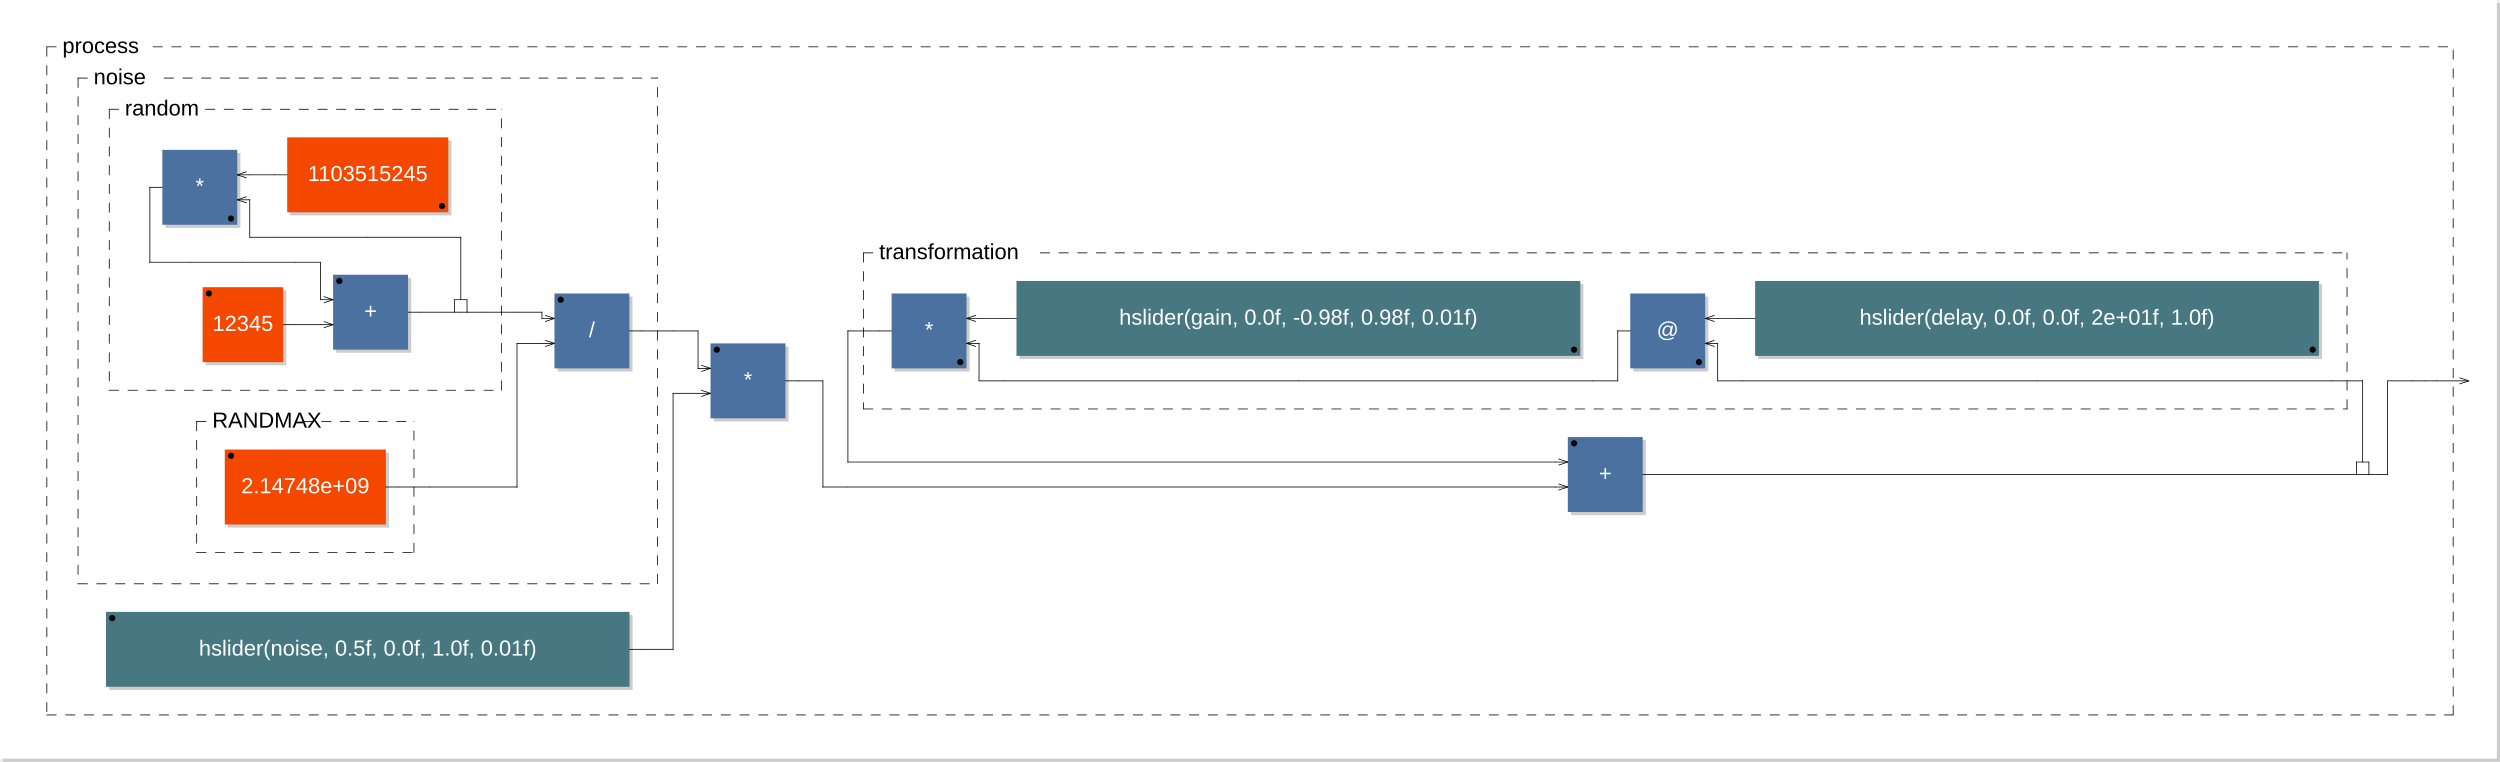
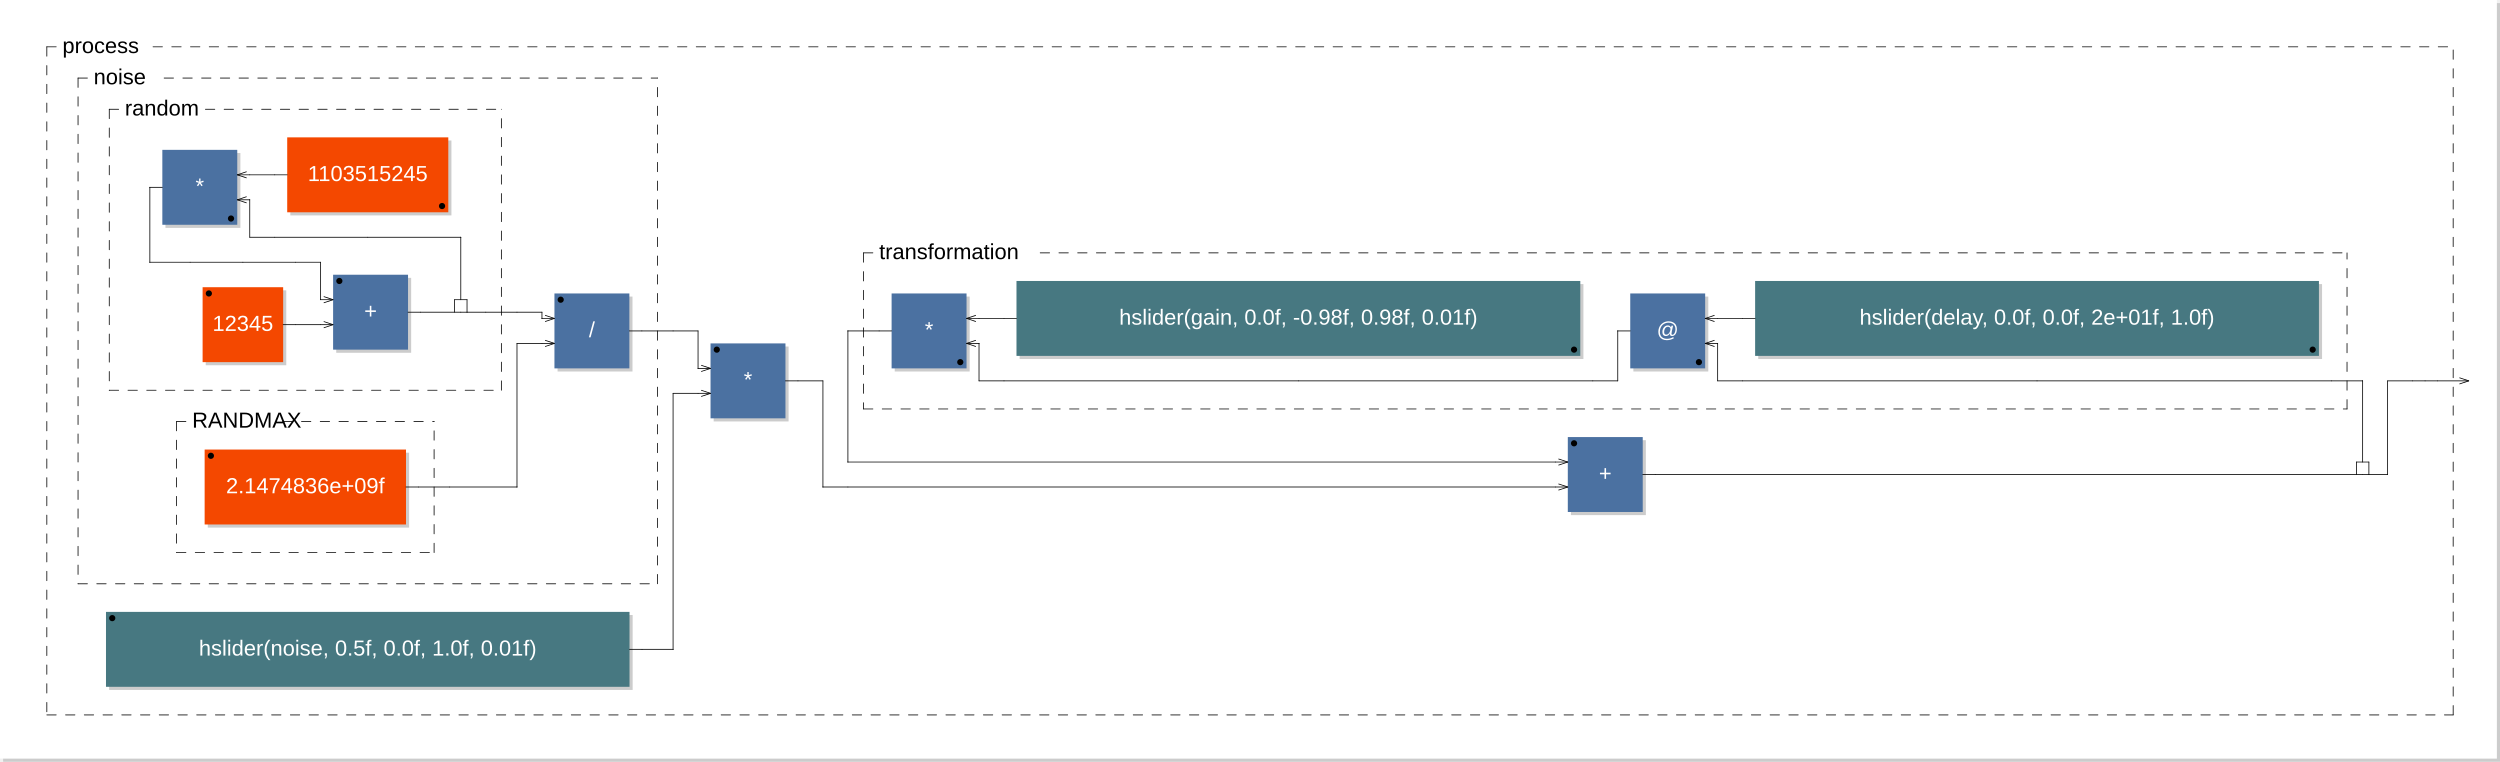
<svg xmlns="http://www.w3.org/2000/svg" viewBox="0 0 800.8 244" width="400.4mm" height="122mm" version="1.1">
  <rect x="1" y="1" width="799.8" height="243" rx="0" ry="0" style="stroke:none;fill:#cccccc;" />
  <rect x="0" y="0" width="799.8" height="243" rx="0" ry="0" style="stroke:none;fill:#ffffff;" />
  <text x="10" y="7" font-family="Arial" font-size="7" />
  <rect x="65.9" y="93" width="25.8" height="24" rx="0" ry="0" style="stroke:none;fill:#cccccc;" />
  <rect x="64.9" y="92" width="25.8" height="24" rx="0" ry="0" style="stroke:none;fill:#f44800;" />
  <text x="77.8" y="106" font-family="Arial" font-size="7" text-anchor="middle" fill="#FFFFFF">12345</text>
  <circle cx="66.9" cy="94" r="1" />
  <rect x="107.7" y="89" width="24" height="24" rx="0" ry="0" style="stroke:none;fill:#cccccc;" />
  <rect x="106.7" y="88" width="24" height="24" rx="0" ry="0" style="stroke:none;fill:#4B71A1;" />
  <text x="118.7" y="102" font-family="Arial" font-size="7" text-anchor="middle" fill="#FFFFFF">+</text>
  <circle cx="108.7" cy="90" r="1" />
  <line x1="103.7" y1="95" x2="106.7" y2="96" transform="rotate(0,106.7,96)" style="stroke: black; stroke-width:0.25;" />
  <line x1="103.7" y1="97" x2="106.7" y2="96" transform="rotate(0,106.7,96)" style="stroke: black; stroke-width:0.25;" />
  <line x1="103.7" y1="103" x2="106.7" y2="104" transform="rotate(0,106.7,104)" style="stroke: black; stroke-width:0.25;" />
  <line x1="103.7" y1="105" x2="106.7" y2="104" transform="rotate(0,106.7,104)" style="stroke: black; stroke-width:0.25;" />
  <rect x="93" y="45" width="51.6" height="24" rx="0" ry="0" style="stroke:none;fill:#cccccc;" />
  <rect x="92" y="44" width="51.6" height="24" rx="0" ry="0" style="stroke:none;fill:#f44800;" />
  <text x="117.8" y="58" font-family="Arial" font-size="7" text-anchor="middle" fill="#FFFFFF">1103515245</text>
  <circle cx="141.6" cy="66" r="1" />
  <rect x="53" y="49" width="24" height="24" rx="0" ry="0" style="stroke:none;fill:#cccccc;" />
  <rect x="52" y="48" width="24" height="24" rx="0" ry="0" style="stroke:none;fill:#4B71A1;" />
  <text x="64" y="62" font-family="Arial" font-size="7" text-anchor="middle" fill="#FFFFFF">*</text>
  <circle cx="74" cy="70" r="1" />
  <line x1="79" y1="63" x2="76" y2="64" transform="rotate(0,76,64)" style="stroke: black; stroke-width:0.25;" />
  <line x1="79" y1="65" x2="76" y2="64" transform="rotate(0,76,64)" style="stroke: black; stroke-width:0.25;" />
  <line x1="79" y1="55" x2="76" y2="56" transform="rotate(0,76,56)" style="stroke: black; stroke-width:0.25;" />
  <line x1="79" y1="57" x2="76" y2="56" transform="rotate(0,76,56)" style="stroke: black; stroke-width:0.25;" />
  <line x1="145.6" y1="100" x2="145.6" y2="96" style="stroke:black; stroke-linecap:round; stroke-width:0.25;" />
  <line x1="145.6" y1="96" x2="149.6" y2="96" style="stroke:black; stroke-linecap:round; stroke-width:0.25;" />
  <line x1="149.6" y1="96" x2="149.6" y2="100" style="stroke:black; stroke-linecap:round; stroke-width:0.25;" />
  <line x1="35" y1="35" x2="35" y2="125" style="stroke: black; stroke-linecap:round; stroke-width:0.25; stroke-dasharray:3,3;" />
  <line x1="35" y1="125" x2="160.6" y2="125" style="stroke: black; stroke-linecap:round; stroke-width:0.25; stroke-dasharray:3,3;" />
  <line x1="160.6" y1="125" x2="160.6" y2="35" style="stroke: black; stroke-linecap:round; stroke-width:0.25; stroke-dasharray:3,3;" />
  <line x1="35" y1="35" x2="40" y2="35" style="stroke: black; stroke-linecap:round; stroke-width:0.25; stroke-dasharray:3,3;" />
  <line x1="65.8" y1="35" x2="160.6" y2="35" style="stroke: black; stroke-linecap:round; stroke-width:0.25; stroke-dasharray:3,3;" />
  <text x="40" y="37" font-family="Arial" font-size="7">random</text>
-   <rect x="73" y="145" width="51.6" height="24" rx="0" ry="0" style="stroke:none;fill:#cccccc;" />
-   <rect x="72" y="144" width="51.6" height="24" rx="0" ry="0" style="stroke:none;fill:#f44800;" />
-   <text x="97.8" y="158" font-family="Arial" font-size="7" text-anchor="middle" fill="#FFFFFF">2.14748e+09</text>
-   <circle cx="74" cy="146" r="1" />
-   <line x1="63" y1="135" x2="63" y2="177" style="stroke: black; stroke-linecap:round; stroke-width:0.25; stroke-dasharray:3,3;" />
-   <line x1="63" y1="177" x2="132.6" y2="177" style="stroke: black; stroke-linecap:round; stroke-width:0.25; stroke-dasharray:3,3;" />
-   <line x1="132.6" y1="177" x2="132.6" y2="135" style="stroke: black; stroke-linecap:round; stroke-width:0.25; stroke-dasharray:3,3;" />
-   <line x1="63" y1="135" x2="68" y2="135" style="stroke: black; stroke-linecap:round; stroke-width:0.25; stroke-dasharray:3,3;" />
-   <line x1="97.025" y1="135" x2="132.6" y2="135" style="stroke: black; stroke-linecap:round; stroke-width:0.25; stroke-dasharray:3,3;" />
-   <text x="68" y="137" font-family="Arial" font-size="7">RANDMAX</text>
+   <rect x="66.55" y="145" width="64.5" height="24" rx="0" ry="0" style="stroke:none;fill:#cccccc;" />
+   <rect x="65.55" y="144" width="64.5" height="24" rx="0" ry="0" style="stroke:none;fill:#f44800;" />
+   <text x="97.8" y="158" font-family="Arial" font-size="7" text-anchor="middle" fill="#FFFFFF">2.1474836e+09f</text>
+   <circle cx="67.55" cy="146" r="1" />
+   <line x1="56.55" y1="135" x2="56.55" y2="177" style="stroke: black; stroke-linecap:round; stroke-width:0.25; stroke-dasharray:3,3;" />
+   <line x1="56.55" y1="177" x2="139.05" y2="177" style="stroke: black; stroke-linecap:round; stroke-width:0.25; stroke-dasharray:3,3;" />
+   <line x1="139.05" y1="177" x2="139.05" y2="135" style="stroke: black; stroke-linecap:round; stroke-width:0.25; stroke-dasharray:3,3;" />
+   <line x1="56.55" y1="135" x2="61.55" y2="135" style="stroke: black; stroke-linecap:round; stroke-width:0.25; stroke-dasharray:3,3;" />
+   <line x1="90.575" y1="135" x2="139.05" y2="135" style="stroke: black; stroke-linecap:round; stroke-width:0.25; stroke-dasharray:3,3;" />
+   <text x="61.55" y="137" font-family="Arial" font-size="7">RANDMAX</text>
  <rect x="178.6" y="95" width="24" height="24" rx="0" ry="0" style="stroke:none;fill:#cccccc;" />
  <rect x="177.6" y="94" width="24" height="24" rx="0" ry="0" style="stroke:none;fill:#4B71A1;" />
  <text x="189.6" y="108" font-family="Arial" font-size="7" text-anchor="middle" fill="#FFFFFF">/</text>
  <circle cx="179.6" cy="96" r="1" />
  <line x1="174.6" y1="101" x2="177.6" y2="102" transform="rotate(0,177.6,102)" style="stroke: black; stroke-width:0.25;" />
  <line x1="174.6" y1="103" x2="177.6" y2="102" transform="rotate(0,177.6,102)" style="stroke: black; stroke-width:0.25;" />
  <line x1="174.6" y1="109" x2="177.6" y2="110" transform="rotate(0,177.6,110)" style="stroke: black; stroke-width:0.25;" />
  <line x1="174.6" y1="111" x2="177.6" y2="110" transform="rotate(0,177.6,110)" style="stroke: black; stroke-width:0.25;" />
  <line x1="25" y1="25" x2="25" y2="187" style="stroke: black; stroke-linecap:round; stroke-width:0.25; stroke-dasharray:3,3;" />
  <line x1="25" y1="187" x2="210.6" y2="187" style="stroke: black; stroke-linecap:round; stroke-width:0.25; stroke-dasharray:3,3;" />
  <line x1="210.6" y1="187" x2="210.6" y2="25" style="stroke: black; stroke-linecap:round; stroke-width:0.25; stroke-dasharray:3,3;" />
  <line x1="25" y1="25" x2="30" y2="25" style="stroke: black; stroke-linecap:round; stroke-width:0.25; stroke-dasharray:3,3;" />
  <line x1="52.575" y1="25" x2="210.6" y2="25" style="stroke: black; stroke-linecap:round; stroke-width:0.25; stroke-dasharray:3,3;" />
  <text x="30" y="27" font-family="Arial" font-size="7">noise</text>
  <rect x="34.95" y="197" width="167.7" height="24" rx="0" ry="0" style="stroke:none;fill:#cccccc;" />
  <rect x="33.95" y="196" width="167.7" height="24" rx="0" ry="0" style="stroke:none;fill:#477881;" />
  <text x="117.8" y="210" font-family="Arial" font-size="7" text-anchor="middle" fill="#FFFFFF">hslider(noise, 0.5f, 0.0f, 1.0f, 0.01f)</text>
  <circle cx="35.95" cy="198" r="1" />
  <rect x="228.6" y="111" width="24" height="24" rx="0" ry="0" style="stroke:none;fill:#cccccc;" />
  <rect x="227.6" y="110" width="24" height="24" rx="0" ry="0" style="stroke:none;fill:#4B71A1;" />
  <text x="239.6" y="124" font-family="Arial" font-size="7" text-anchor="middle" fill="#FFFFFF">*</text>
  <circle cx="229.6" cy="112" r="1" />
  <line x1="224.6" y1="117" x2="227.6" y2="118" transform="rotate(0,227.6,118)" style="stroke: black; stroke-width:0.25;" />
  <line x1="224.6" y1="119" x2="227.6" y2="118" transform="rotate(0,227.6,118)" style="stroke: black; stroke-width:0.25;" />
  <line x1="224.6" y1="125" x2="227.6" y2="126" transform="rotate(0,227.6,126)" style="stroke: black; stroke-width:0.25;" />
  <line x1="224.6" y1="127" x2="227.6" y2="126" transform="rotate(0,227.6,126)" style="stroke: black; stroke-width:0.25;" />
  <rect x="503.2" y="141" width="24" height="24" rx="0" ry="0" style="stroke:none;fill:#cccccc;" />
  <rect x="502.2" y="140" width="24" height="24" rx="0" ry="0" style="stroke:none;fill:#4B71A1;" />
  <text x="514.2" y="154" font-family="Arial" font-size="7" text-anchor="middle" fill="#FFFFFF">+</text>
  <circle cx="504.2" cy="142" r="1" />
  <line x1="499.2" y1="147" x2="502.2" y2="148" transform="rotate(0,502.2,148)" style="stroke: black; stroke-width:0.25;" />
  <line x1="499.2" y1="149" x2="502.2" y2="148" transform="rotate(0,502.2,148)" style="stroke: black; stroke-width:0.25;" />
  <line x1="499.2" y1="155" x2="502.2" y2="156" transform="rotate(0,502.2,156)" style="stroke: black; stroke-width:0.25;" />
  <line x1="499.2" y1="157" x2="502.2" y2="156" transform="rotate(0,502.2,156)" style="stroke: black; stroke-width:0.25;" />
  <rect x="563.2" y="91" width="180.6" height="24" rx="0" ry="0" style="stroke:none;fill:#cccccc;" />
  <rect x="562.2" y="90" width="180.6" height="24" rx="0" ry="0" style="stroke:none;fill:#477881;" />
  <text x="652.5" y="104" font-family="Arial" font-size="7" text-anchor="middle" fill="#FFFFFF">hslider(delay, 0.0f, 0.0f, 2e+01f, 1.0f)</text>
  <circle cx="740.8" cy="112" r="1" />
  <rect x="523.2" y="95" width="24" height="24" rx="0" ry="0" style="stroke:none;fill:#cccccc;" />
  <rect x="522.2" y="94" width="24" height="24" rx="0" ry="0" style="stroke:none;fill:#4B71A1;" />
  <text x="534.2" y="108" font-family="Arial" font-size="7" text-anchor="middle" fill="#FFFFFF">@</text>
  <circle cx="544.2" cy="116" r="1" />
  <line x1="549.2" y1="109" x2="546.2" y2="110" transform="rotate(0,546.2,110)" style="stroke: black; stroke-width:0.25;" />
  <line x1="549.2" y1="111" x2="546.2" y2="110" transform="rotate(0,546.2,110)" style="stroke: black; stroke-width:0.25;" />
  <line x1="549.2" y1="101" x2="546.2" y2="102" transform="rotate(0,546.2,102)" style="stroke: black; stroke-width:0.25;" />
  <line x1="549.2" y1="103" x2="546.2" y2="102" transform="rotate(0,546.2,102)" style="stroke: black; stroke-width:0.25;" />
  <rect x="326.6" y="91" width="180.6" height="24" rx="0" ry="0" style="stroke:none;fill:#cccccc;" />
  <rect x="325.6" y="90" width="180.6" height="24" rx="0" ry="0" style="stroke:none;fill:#477881;" />
  <text x="415.9" y="104" font-family="Arial" font-size="7" text-anchor="middle" fill="#FFFFFF">hslider(gain, 0.0f, -0.98f, 0.98f, 0.01f)</text>
  <circle cx="504.2" cy="112" r="1" />
  <rect x="286.6" y="95" width="24" height="24" rx="0" ry="0" style="stroke:none;fill:#cccccc;" />
  <rect x="285.6" y="94" width="24" height="24" rx="0" ry="0" style="stroke:none;fill:#4B71A1;" />
  <text x="297.6" y="108" font-family="Arial" font-size="7" text-anchor="middle" fill="#FFFFFF">*</text>
  <circle cx="307.6" cy="116" r="1" />
  <line x1="312.6" y1="109" x2="309.6" y2="110" transform="rotate(0,309.6,110)" style="stroke: black; stroke-width:0.25;" />
  <line x1="312.6" y1="111" x2="309.6" y2="110" transform="rotate(0,309.6,110)" style="stroke: black; stroke-width:0.25;" />
  <line x1="312.6" y1="101" x2="309.6" y2="102" transform="rotate(0,309.6,102)" style="stroke: black; stroke-width:0.25;" />
  <line x1="312.6" y1="103" x2="309.6" y2="102" transform="rotate(0,309.6,102)" style="stroke: black; stroke-width:0.25;" />
  <line x1="276.6" y1="81" x2="276.6" y2="131" style="stroke: black; stroke-linecap:round; stroke-width:0.25; stroke-dasharray:3,3;" />
  <line x1="276.6" y1="131" x2="751.8" y2="131" style="stroke: black; stroke-linecap:round; stroke-width:0.25; stroke-dasharray:3,3;" />
  <line x1="751.8" y1="131" x2="751.8" y2="81" style="stroke: black; stroke-linecap:round; stroke-width:0.25; stroke-dasharray:3,3;" />
  <line x1="276.6" y1="81" x2="281.6" y2="81" style="stroke: black; stroke-linecap:round; stroke-width:0.25; stroke-dasharray:3,3;" />
  <line x1="333.2" y1="81" x2="751.8" y2="81" style="stroke: black; stroke-linecap:round; stroke-width:0.25; stroke-dasharray:3,3;" />
  <text x="281.6" y="83" font-family="Arial" font-size="7">transformation</text>
  <line x1="754.8" y1="152" x2="754.8" y2="148" style="stroke:black; stroke-linecap:round; stroke-width:0.25;" />
  <line x1="754.8" y1="148" x2="758.8" y2="148" style="stroke:black; stroke-linecap:round; stroke-width:0.25;" />
  <line x1="758.8" y1="148" x2="758.8" y2="152" style="stroke:black; stroke-linecap:round; stroke-width:0.25;" />
  <line x1="15" y1="15" x2="15" y2="229" style="stroke: black; stroke-linecap:round; stroke-width:0.25; stroke-dasharray:3,3;" />
  <line x1="15" y1="229" x2="785.8" y2="229" style="stroke: black; stroke-linecap:round; stroke-width:0.25; stroke-dasharray:3,3;" />
  <line x1="785.8" y1="229" x2="785.8" y2="15" style="stroke: black; stroke-linecap:round; stroke-width:0.25; stroke-dasharray:3,3;" />
  <line x1="15" y1="15" x2="20" y2="15" style="stroke: black; stroke-linecap:round; stroke-width:0.25; stroke-dasharray:3,3;" />
  <line x1="49.025" y1="15" x2="785.8" y2="15" style="stroke: black; stroke-linecap:round; stroke-width:0.25; stroke-dasharray:3,3;" />
  <text x="20" y="17" font-family="Arial" font-size="7">process</text>
  <line x1="787.8" y1="121" x2="790.8" y2="122" transform="rotate(0,790.8,122)" style="stroke: black; stroke-width:0.25;" />
  <line x1="787.8" y1="123" x2="790.8" y2="122" transform="rotate(0,790.8,122)" style="stroke: black; stroke-width:0.25;" />
  <line x1="48" y1="60" x2="48" y2="60" style="stroke:black; stroke-linecap:round; stroke-width:0.25;" />
  <line x1="48" y1="60" x2="48" y2="84" style="stroke:black; stroke-linecap:round; stroke-width:0.25;" />
  <line x1="48" y1="84" x2="48" y2="84" style="stroke:black; stroke-linecap:round; stroke-width:0.25;" />
  <line x1="48" y1="84" x2="60.9" y2="84" style="stroke:black; stroke-linecap:round; stroke-width:0.25;" />
  <line x1="52" y1="60" x2="48" y2="60" style="stroke:black; stroke-linecap:round; stroke-width:0.25;" />
  <line x1="60.9" y1="84" x2="77.8" y2="84" style="stroke:black; stroke-linecap:round; stroke-width:0.25;" />
  <line x1="77.8" y1="84" x2="94.7" y2="84" style="stroke:black; stroke-linecap:round; stroke-width:0.25;" />
  <line x1="80" y1="56" x2="76" y2="56" style="stroke:black; stroke-linecap:round; stroke-width:0.25;" />
  <line x1="80" y1="64" x2="76" y2="64" style="stroke:black; stroke-linecap:round; stroke-width:0.25;" />
  <line x1="80" y1="64" x2="80" y2="64" style="stroke:black; stroke-linecap:round; stroke-width:0.25;" />
  <line x1="80" y1="76" x2="80" y2="64" style="stroke:black; stroke-linecap:round; stroke-width:0.25;" />
  <line x1="88" y1="56" x2="80" y2="56" style="stroke:black; stroke-linecap:round; stroke-width:0.25;" />
  <line x1="88" y1="76" x2="80" y2="76" style="stroke:black; stroke-linecap:round; stroke-width:0.25;" />
  <line x1="90.7" y1="104" x2="94.7" y2="104" style="stroke:black; stroke-linecap:round; stroke-width:0.25;" />
  <line x1="92" y1="56" x2="88" y2="56" style="stroke:black; stroke-linecap:round; stroke-width:0.25;" />
  <line x1="94.7" y1="84" x2="102.7" y2="84" style="stroke:black; stroke-linecap:round; stroke-width:0.25;" />
  <line x1="94.7" y1="104" x2="102.7" y2="104" style="stroke:black; stroke-linecap:round; stroke-width:0.25;" />
  <line x1="102.7" y1="84" x2="102.7" y2="96" style="stroke:black; stroke-linecap:round; stroke-width:0.25;" />
  <line x1="102.7" y1="96" x2="102.7" y2="96" style="stroke:black; stroke-linecap:round; stroke-width:0.25;" />
  <line x1="102.7" y1="96" x2="106.7" y2="96" style="stroke:black; stroke-linecap:round; stroke-width:0.25;" />
  <line x1="102.7" y1="104" x2="106.7" y2="104" style="stroke:black; stroke-linecap:round; stroke-width:0.25;" />
  <line x1="117.8" y1="76" x2="88" y2="76" style="stroke:black; stroke-linecap:round; stroke-width:0.25;" />
-   <line x1="123.6" y1="156" x2="127.6" y2="156" style="stroke:black; stroke-linecap:round; stroke-width:0.25;" />
-   <line x1="127.6" y1="156" x2="137.6" y2="156" style="stroke:black; stroke-linecap:round; stroke-width:0.25;" />
+   <line x1="130.05" y1="156" x2="134.05" y2="156" style="stroke:black; stroke-linecap:round; stroke-width:0.25;" />
  <line x1="130.7" y1="100" x2="134.7" y2="100" style="stroke:black; stroke-linecap:round; stroke-width:0.25;" />
+   <line x1="134.05" y1="156" x2="144.05" y2="156" style="stroke:black; stroke-linecap:round; stroke-width:0.25;" />
  <line x1="134.7" y1="100" x2="147.6" y2="100" style="stroke:black; stroke-linecap:round; stroke-width:0.25;" />
-   <line x1="137.6" y1="156" x2="165.6" y2="156" style="stroke:black; stroke-linecap:round; stroke-width:0.25;" />
+   <line x1="144.05" y1="156" x2="165.6" y2="156" style="stroke:black; stroke-linecap:round; stroke-width:0.25;" />
  <line x1="147.6" y1="76" x2="117.8" y2="76" style="stroke:black; stroke-linecap:round; stroke-width:0.25;" />
  <line x1="147.6" y1="76" x2="147.6" y2="76" style="stroke:black; stroke-linecap:round; stroke-width:0.25;" />
  <line x1="147.6" y1="96" x2="147.6" y2="76" style="stroke:black; stroke-linecap:round; stroke-width:0.25;" />
  <line x1="147.6" y1="100" x2="149.6" y2="100" style="stroke:black; stroke-linecap:round; stroke-width:0.25;" />
  <line x1="149.6" y1="100" x2="155.6" y2="100" style="stroke:black; stroke-linecap:round; stroke-width:0.25;" />
  <line x1="155.6" y1="100" x2="165.6" y2="100" style="stroke:black; stroke-linecap:round; stroke-width:0.25;" />
  <line x1="165.6" y1="100" x2="173.6" y2="100" style="stroke:black; stroke-linecap:round; stroke-width:0.25;" />
  <line x1="165.6" y1="110" x2="173.6" y2="110" style="stroke:black; stroke-linecap:round; stroke-width:0.25;" />
  <line x1="165.6" y1="156" x2="165.6" y2="110" style="stroke:black; stroke-linecap:round; stroke-width:0.25;" />
  <line x1="165.6" y1="156" x2="165.6" y2="156" style="stroke:black; stroke-linecap:round; stroke-width:0.25;" />
  <line x1="173.6" y1="100" x2="173.6" y2="102" style="stroke:black; stroke-linecap:round; stroke-width:0.25;" />
  <line x1="173.6" y1="102" x2="173.6" y2="102" style="stroke:black; stroke-linecap:round; stroke-width:0.25;" />
  <line x1="173.6" y1="102" x2="177.6" y2="102" style="stroke:black; stroke-linecap:round; stroke-width:0.25;" />
  <line x1="173.6" y1="110" x2="177.6" y2="110" style="stroke:black; stroke-linecap:round; stroke-width:0.25;" />
  <line x1="201.6" y1="106" x2="205.6" y2="106" style="stroke:black; stroke-linecap:round; stroke-width:0.25;" />
  <line x1="201.65" y1="208" x2="205.65" y2="208" style="stroke:black; stroke-linecap:round; stroke-width:0.25;" />
  <line x1="205.6" y1="106" x2="215.6" y2="106" style="stroke:black; stroke-linecap:round; stroke-width:0.25;" />
  <line x1="205.65" y1="208" x2="215.6" y2="208" style="stroke:black; stroke-linecap:round; stroke-width:0.25;" />
  <line x1="215.6" y1="126" x2="223.6" y2="126" style="stroke:black; stroke-linecap:round; stroke-width:0.25;" />
  <line x1="215.6" y1="208" x2="215.6" y2="126" style="stroke:black; stroke-linecap:round; stroke-width:0.25;" />
  <line x1="215.6" y1="208" x2="215.6" y2="208" style="stroke:black; stroke-linecap:round; stroke-width:0.25;" />
  <line x1="215.6" y1="106" x2="223.6" y2="106" style="stroke:black; stroke-linecap:round; stroke-width:0.25;" />
  <line x1="223.6" y1="106" x2="223.6" y2="118" style="stroke:black; stroke-linecap:round; stroke-width:0.25;" />
  <line x1="223.6" y1="118" x2="223.6" y2="118" style="stroke:black; stroke-linecap:round; stroke-width:0.25;" />
  <line x1="223.6" y1="118" x2="227.6" y2="118" style="stroke:black; stroke-linecap:round; stroke-width:0.25;" />
  <line x1="223.6" y1="126" x2="227.6" y2="126" style="stroke:black; stroke-linecap:round; stroke-width:0.25;" />
  <line x1="251.6" y1="122" x2="255.6" y2="122" style="stroke:black; stroke-linecap:round; stroke-width:0.25;" />
  <line x1="255.6" y1="122" x2="263.6" y2="122" style="stroke:black; stroke-linecap:round; stroke-width:0.25;" />
  <line x1="263.6" y1="122" x2="263.6" y2="156" style="stroke:black; stroke-linecap:round; stroke-width:0.25;" />
  <line x1="263.6" y1="156" x2="263.6" y2="156" style="stroke:black; stroke-linecap:round; stroke-width:0.25;" />
  <line x1="263.6" y1="156" x2="271.6" y2="156" style="stroke:black; stroke-linecap:round; stroke-width:0.25;" />
  <line x1="271.6" y1="106" x2="271.6" y2="106" style="stroke:black; stroke-linecap:round; stroke-width:0.25;" />
  <line x1="271.6" y1="106" x2="271.6" y2="148" style="stroke:black; stroke-linecap:round; stroke-width:0.25;" />
  <line x1="271.6" y1="148" x2="271.6" y2="148" style="stroke:black; stroke-linecap:round; stroke-width:0.25;" />
  <line x1="271.6" y1="148" x2="498.2" y2="148" style="stroke:black; stroke-linecap:round; stroke-width:0.25;" />
  <line x1="271.6" y1="156" x2="498.2" y2="156" style="stroke:black; stroke-linecap:round; stroke-width:0.25;" />
  <line x1="281.6" y1="106" x2="271.6" y2="106" style="stroke:black; stroke-linecap:round; stroke-width:0.25;" />
  <line x1="285.6" y1="106" x2="281.6" y2="106" style="stroke:black; stroke-linecap:round; stroke-width:0.25;" />
  <line x1="313.6" y1="102" x2="309.6" y2="102" style="stroke:black; stroke-linecap:round; stroke-width:0.25;" />
  <line x1="313.6" y1="110" x2="309.6" y2="110" style="stroke:black; stroke-linecap:round; stroke-width:0.25;" />
  <line x1="313.6" y1="110" x2="313.6" y2="110" style="stroke:black; stroke-linecap:round; stroke-width:0.25;" />
  <line x1="313.6" y1="122" x2="313.6" y2="110" style="stroke:black; stroke-linecap:round; stroke-width:0.25;" />
  <line x1="321.6" y1="102" x2="313.6" y2="102" style="stroke:black; stroke-linecap:round; stroke-width:0.25;" />
  <line x1="321.6" y1="122" x2="313.6" y2="122" style="stroke:black; stroke-linecap:round; stroke-width:0.25;" />
  <line x1="325.6" y1="102" x2="321.6" y2="102" style="stroke:black; stroke-linecap:round; stroke-width:0.25;" />
  <line x1="415.9" y1="122" x2="321.6" y2="122" style="stroke:black; stroke-linecap:round; stroke-width:0.25;" />
  <line x1="498.2" y1="148" x2="502.2" y2="148" style="stroke:black; stroke-linecap:round; stroke-width:0.25;" />
  <line x1="498.2" y1="156" x2="502.2" y2="156" style="stroke:black; stroke-linecap:round; stroke-width:0.25;" />
  <line x1="510.2" y1="122" x2="415.9" y2="122" style="stroke:black; stroke-linecap:round; stroke-width:0.25;" />
  <line x1="518.2" y1="106" x2="518.2" y2="106" style="stroke:black; stroke-linecap:round; stroke-width:0.25;" />
  <line x1="518.2" y1="106" x2="518.2" y2="122" style="stroke:black; stroke-linecap:round; stroke-width:0.25;" />
  <line x1="518.2" y1="122" x2="510.2" y2="122" style="stroke:black; stroke-linecap:round; stroke-width:0.25;" />
  <line x1="522.2" y1="106" x2="518.2" y2="106" style="stroke:black; stroke-linecap:round; stroke-width:0.25;" />
  <line x1="526.2" y1="152" x2="530.2" y2="152" style="stroke:black; stroke-linecap:round; stroke-width:0.25;" />
  <line x1="530.2" y1="152" x2="756.8" y2="152" style="stroke:black; stroke-linecap:round; stroke-width:0.25;" />
  <line x1="550.2" y1="102" x2="546.2" y2="102" style="stroke:black; stroke-linecap:round; stroke-width:0.25;" />
  <line x1="550.2" y1="110" x2="546.2" y2="110" style="stroke:black; stroke-linecap:round; stroke-width:0.25;" />
  <line x1="550.2" y1="110" x2="550.2" y2="110" style="stroke:black; stroke-linecap:round; stroke-width:0.25;" />
  <line x1="550.2" y1="122" x2="550.2" y2="110" style="stroke:black; stroke-linecap:round; stroke-width:0.25;" />
  <line x1="558.2" y1="102" x2="550.2" y2="102" style="stroke:black; stroke-linecap:round; stroke-width:0.25;" />
  <line x1="558.2" y1="122" x2="550.2" y2="122" style="stroke:black; stroke-linecap:round; stroke-width:0.25;" />
  <line x1="562.2" y1="102" x2="558.2" y2="102" style="stroke:black; stroke-linecap:round; stroke-width:0.25;" />
  <line x1="652.5" y1="122" x2="558.2" y2="122" style="stroke:black; stroke-linecap:round; stroke-width:0.25;" />
  <line x1="746.8" y1="122" x2="652.5" y2="122" style="stroke:black; stroke-linecap:round; stroke-width:0.25;" />
  <line x1="756.8" y1="122" x2="746.8" y2="122" style="stroke:black; stroke-linecap:round; stroke-width:0.25;" />
  <line x1="756.8" y1="122" x2="756.8" y2="122" style="stroke:black; stroke-linecap:round; stroke-width:0.25;" />
  <line x1="756.8" y1="148" x2="756.8" y2="122" style="stroke:black; stroke-linecap:round; stroke-width:0.25;" />
  <line x1="756.8" y1="152" x2="758.8" y2="152" style="stroke:black; stroke-linecap:round; stroke-width:0.25;" />
  <line x1="758.8" y1="152" x2="764.8" y2="152" style="stroke:black; stroke-linecap:round; stroke-width:0.25;" />
  <line x1="764.8" y1="122" x2="772.8" y2="122" style="stroke:black; stroke-linecap:round; stroke-width:0.25;" />
  <line x1="764.8" y1="152" x2="764.8" y2="122" style="stroke:black; stroke-linecap:round; stroke-width:0.25;" />
  <line x1="764.8" y1="152" x2="764.8" y2="152" style="stroke:black; stroke-linecap:round; stroke-width:0.25;" />
  <line x1="772.8" y1="122" x2="776.8" y2="122" style="stroke:black; stroke-linecap:round; stroke-width:0.25;" />
  <line x1="776.8" y1="122" x2="780.8" y2="122" style="stroke:black; stroke-linecap:round; stroke-width:0.25;" />
  <line x1="780.8" y1="122" x2="790.8" y2="122" style="stroke:black; stroke-linecap:round; stroke-width:0.25;" />
</svg>
